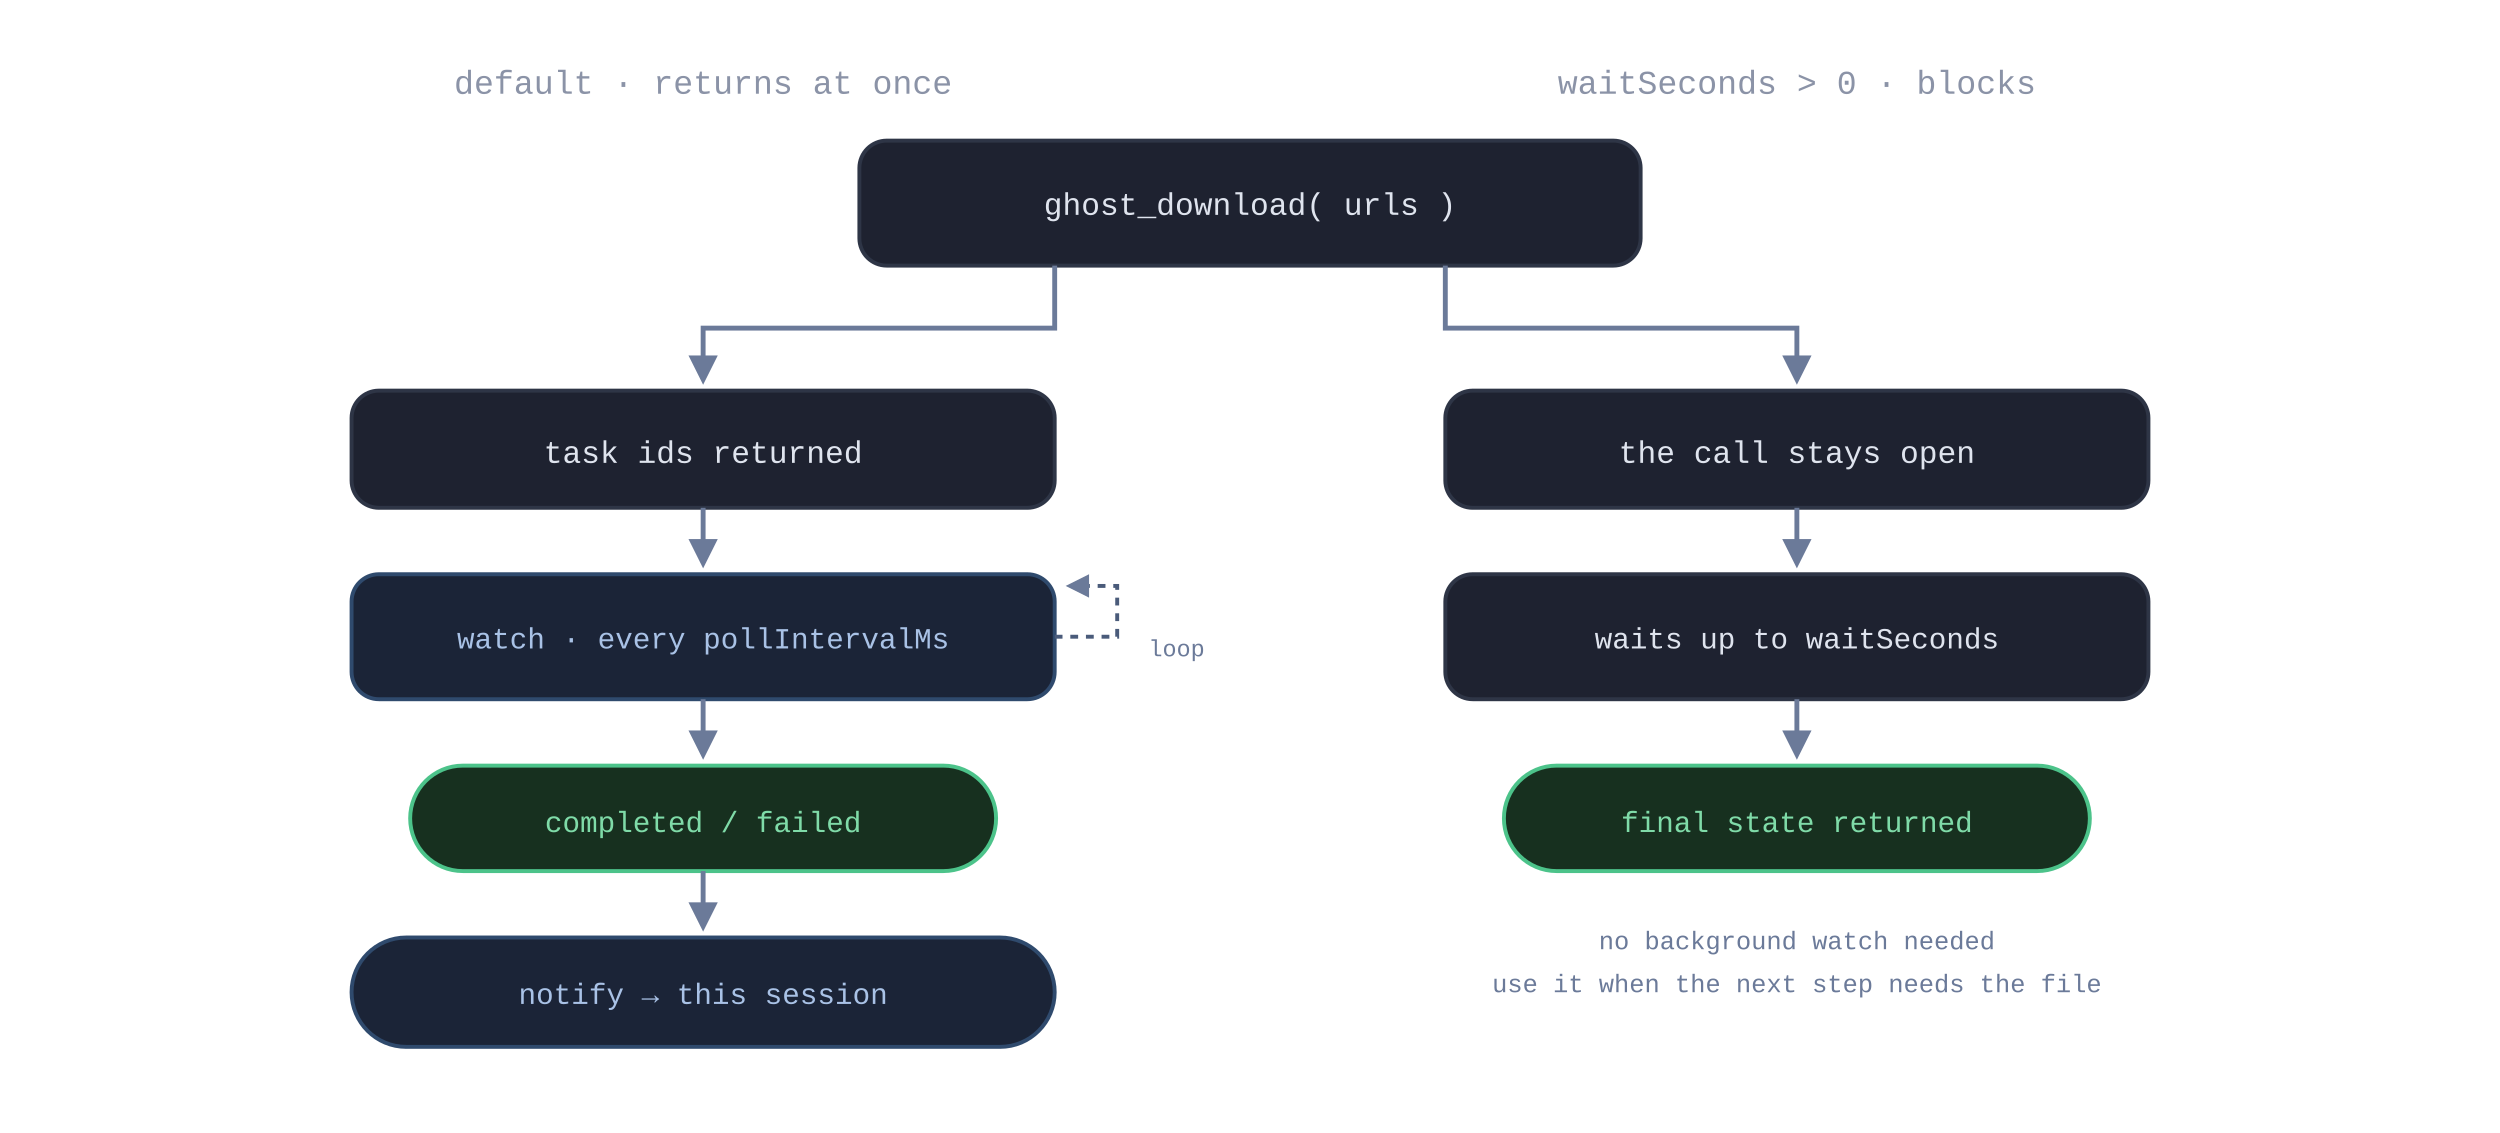
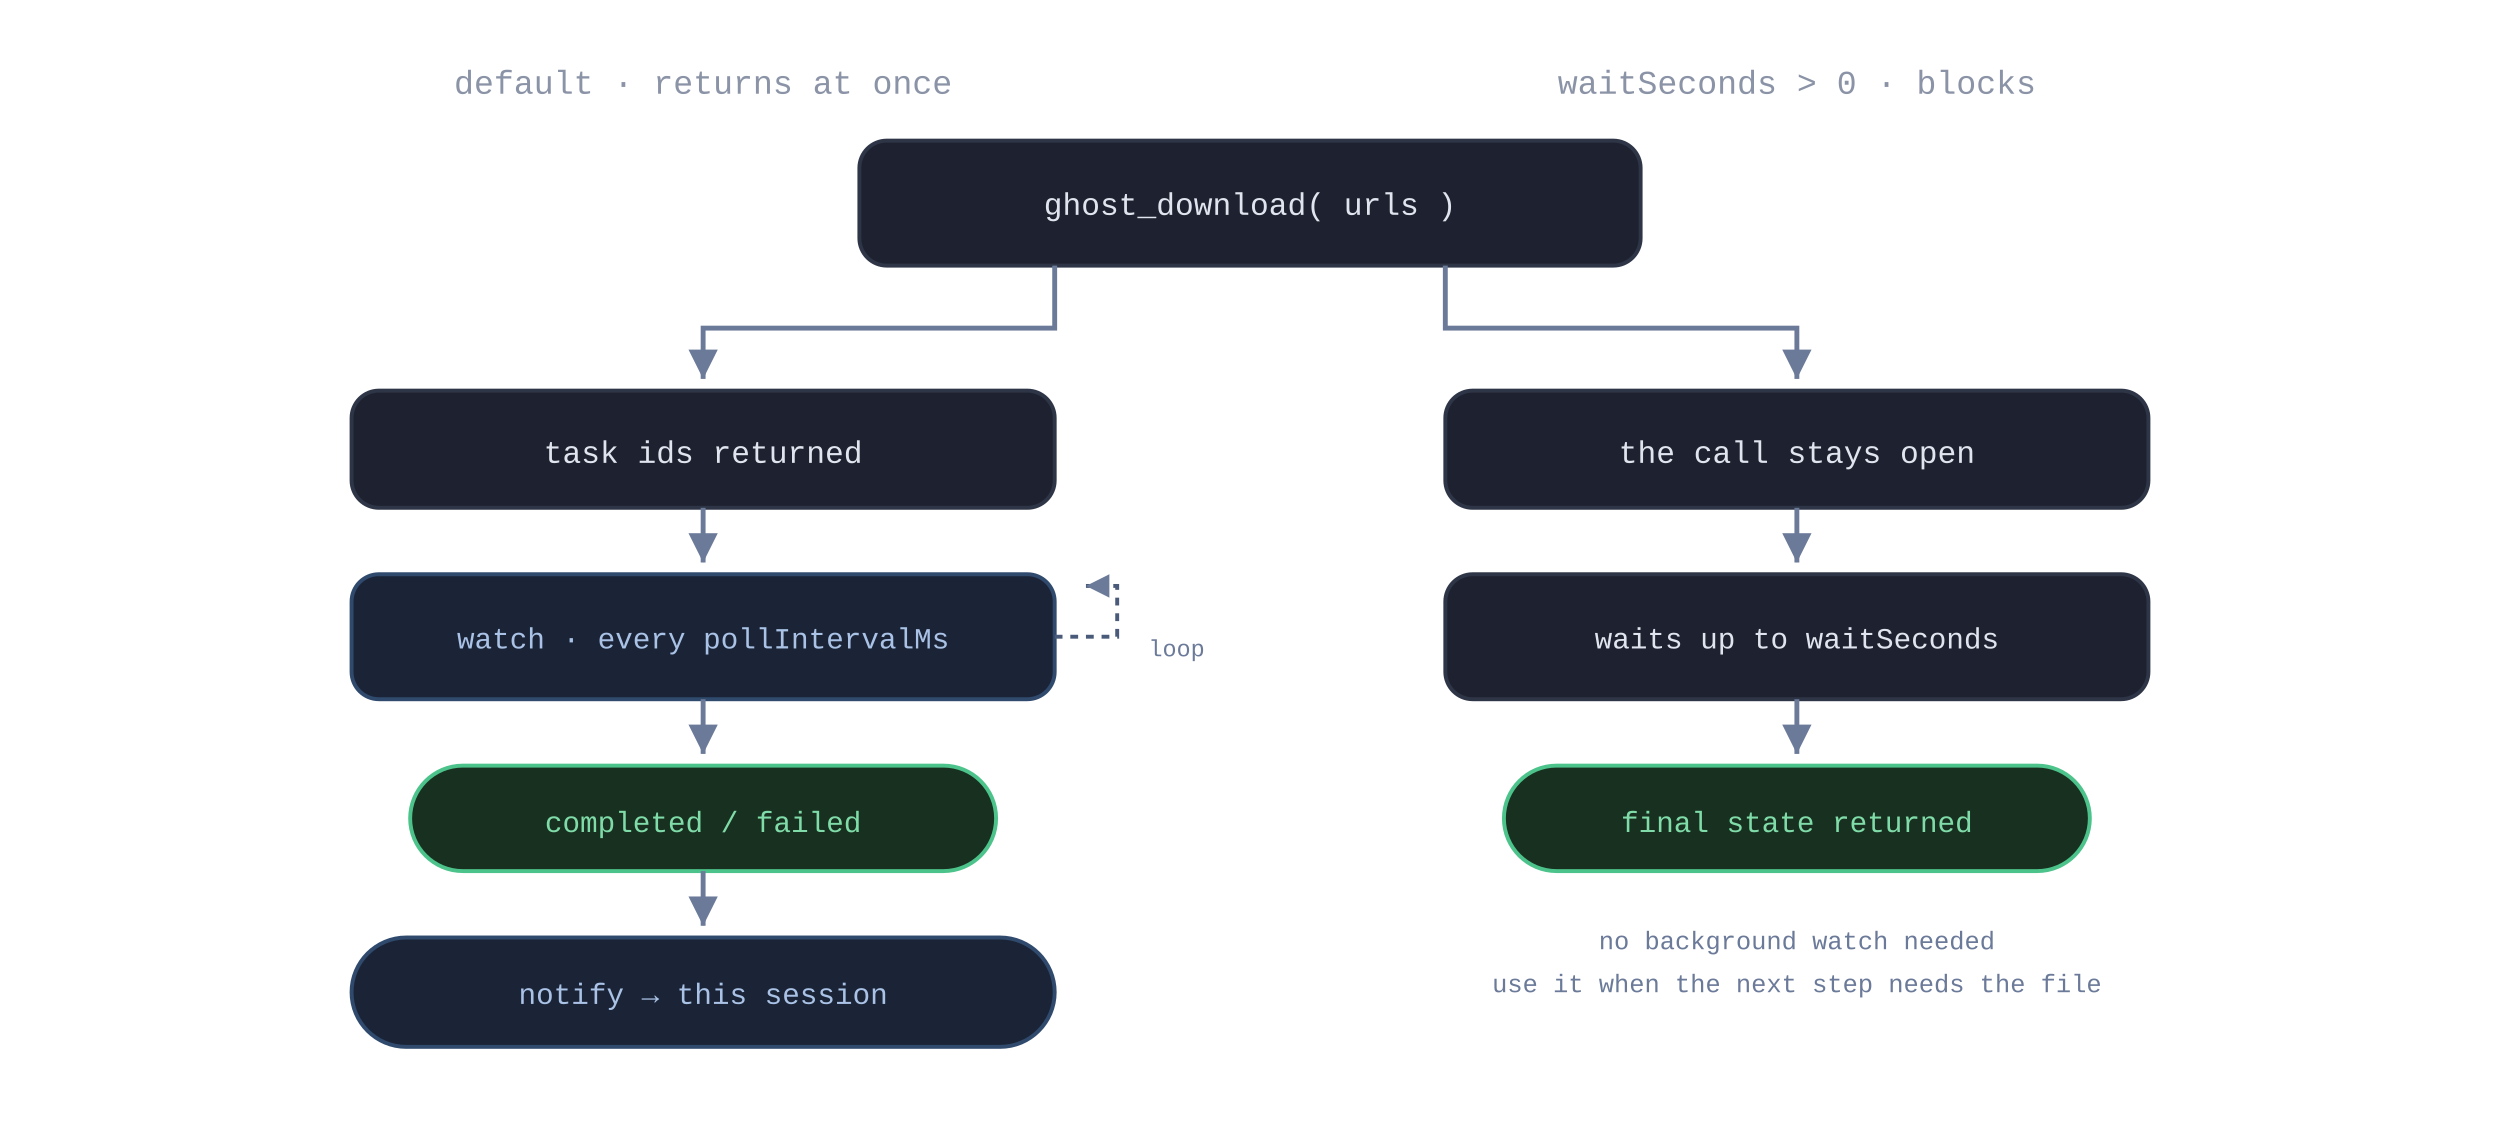
<svg xmlns="http://www.w3.org/2000/svg" width="1280" height="580" viewBox="0 0 1280 580" fill="none" font-family="Consolas, 'Cascadia Mono', 'Courier New', monospace">
  <defs>
-     <marker id="a" viewBox="0 0 10 10" refX="8" refY="5" markerWidth="6" markerHeight="6" orient="auto-start-reverse">
+     <marker id="a" viewBox="0 0 10 10" refX="10" refY="5" markerWidth="6" markerHeight="6" orient="auto">
      <path d="M 0 0 L 10 5 L 0 10 z" fill="#6b7a99" />
    </marker>
  </defs>
  <text x="360" y="48" text-anchor="middle" font-size="17" fill="#8b93a7">default · returns at once</text>
  <text x="920" y="48" text-anchor="middle" font-size="17" fill="#8b93a7">waitSeconds &gt; 0 · blocks</text>
  <rect x="440" y="72" width="400" height="64" rx="14" fill="#1e2230" stroke="#2e3546" stroke-width="2" />
  <text x="640" y="110" text-anchor="middle" font-size="16" fill="#dfe4ee">ghost_download( urls )</text>
  <path d="M 540 136 L 540 168 L 360 168 L 360 194" stroke="#6b7a99" stroke-width="2.5" fill="none" marker-end="url(#a)" />
  <path d="M 740 136 L 740 168 L 920 168 L 920 194" stroke="#6b7a99" stroke-width="2.5" fill="none" marker-end="url(#a)" />
  <rect x="180" y="200" width="360" height="60" rx="14" fill="#1e2230" stroke="#2e3546" stroke-width="2" />
  <text x="360" y="237" text-anchor="middle" font-size="16" fill="#dfe4ee">task ids returned</text>
  <line x1="360" y1="260" x2="360" y2="288" stroke="#6b7a99" stroke-width="2.5" marker-end="url(#a)" />
  <rect x="180" y="294" width="360" height="64" rx="14" fill="#1b2437" stroke="#2f4a6d" stroke-width="2" />
  <text x="360" y="332" text-anchor="middle" font-size="15" fill="#a9c2e6">watch · every pollIntervalMs</text>
-   <path d="M 540 326 L 572 326 L 572 300 L 548 300" stroke="#4a5b7a" stroke-width="2" fill="none" stroke-dasharray="4 4" marker-end="url(#a)" />
+   <path d="M 540 326 L 572 326 L 572 300 L 556 300" stroke="#4a5b7a" stroke-width="2" fill="none" stroke-dasharray="4 4" marker-end="url(#a)" />
  <text x="588" y="336" font-size="12" fill="#6b7a99">loop</text>
  <line x1="360" y1="358" x2="360" y2="386" stroke="#6b7a99" stroke-width="2.5" marker-end="url(#a)" />
  <rect x="210" y="392" width="300" height="54" rx="27" fill="#17301f" stroke="#4cc38a" stroke-width="2" />
  <text x="360" y="426" text-anchor="middle" font-size="15" fill="#7fdba8">completed / failed</text>
  <line x1="360" y1="446" x2="360" y2="474" stroke="#6b7a99" stroke-width="2.5" marker-end="url(#a)" />
  <rect x="180" y="480" width="360" height="56" rx="28" fill="#1b2437" stroke="#2f4a6d" stroke-width="2" />
  <text x="360" y="514" text-anchor="middle" font-size="15" fill="#a9c2e6">notify → this session</text>
  <rect x="740" y="200" width="360" height="60" rx="14" fill="#1e2230" stroke="#2e3546" stroke-width="2" />
  <text x="920" y="237" text-anchor="middle" font-size="16" fill="#dfe4ee">the call stays open</text>
  <line x1="920" y1="260" x2="920" y2="288" stroke="#6b7a99" stroke-width="2.5" marker-end="url(#a)" />
  <rect x="740" y="294" width="360" height="64" rx="14" fill="#1e2230" stroke="#2e3546" stroke-width="2" />
  <text x="920" y="332" text-anchor="middle" font-size="15" fill="#dfe4ee">waits up to waitSeconds</text>
  <line x1="920" y1="358" x2="920" y2="386" stroke="#6b7a99" stroke-width="2.5" marker-end="url(#a)" />
  <rect x="770" y="392" width="300" height="54" rx="27" fill="#17301f" stroke="#4cc38a" stroke-width="2" />
  <text x="920" y="426" text-anchor="middle" font-size="15" fill="#7fdba8">final state returned</text>
  <text x="920" y="486" text-anchor="middle" font-size="13" fill="#6b7a99">no background watch needed</text>
  <text x="920" y="508" text-anchor="middle" font-size="13" fill="#6b7a99">use it when the next step needs the file</text>
</svg>
